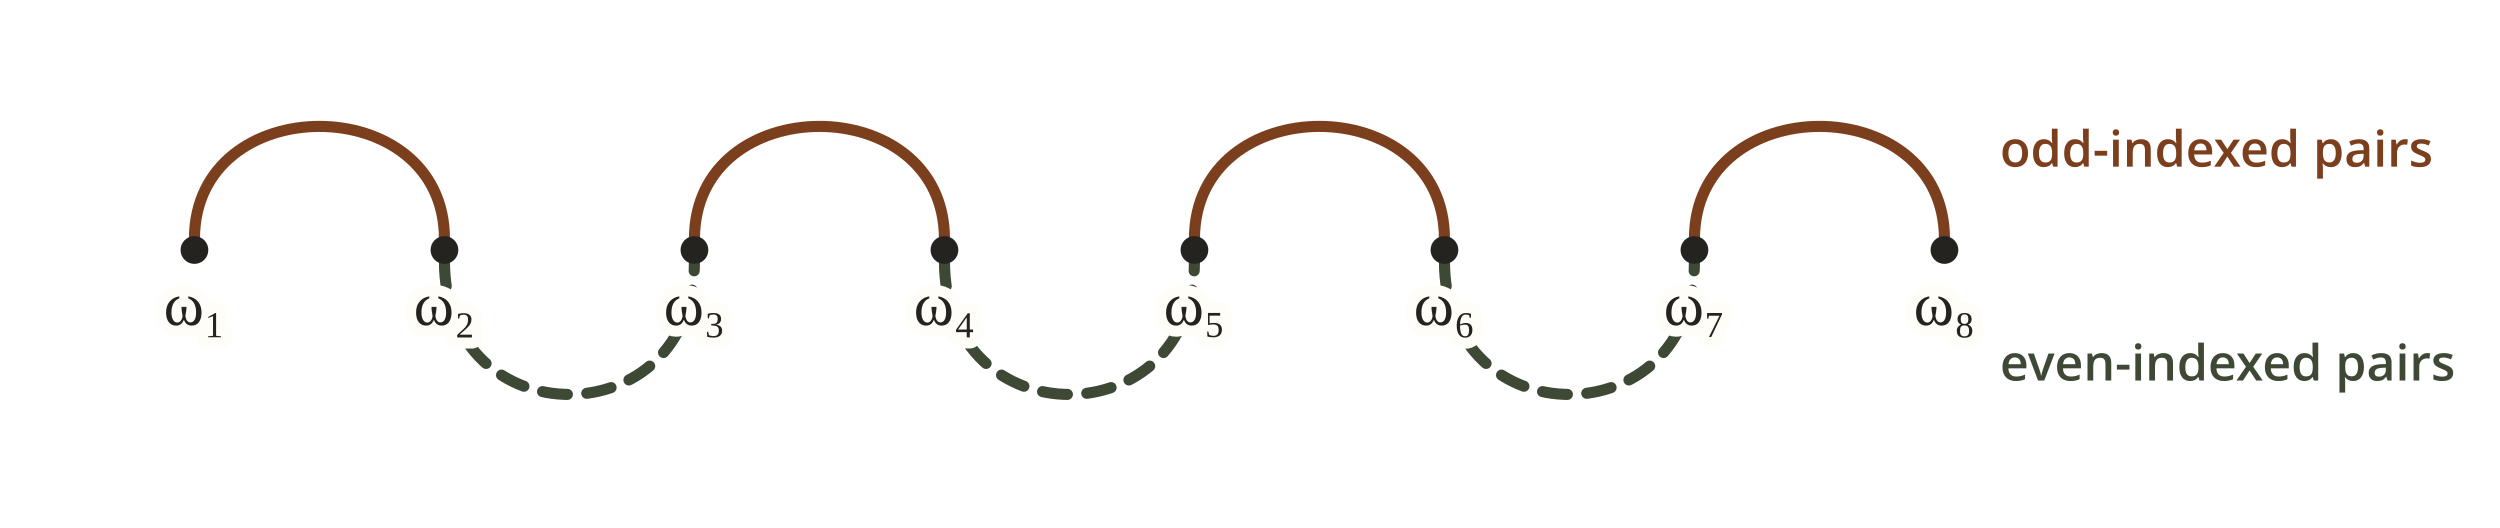
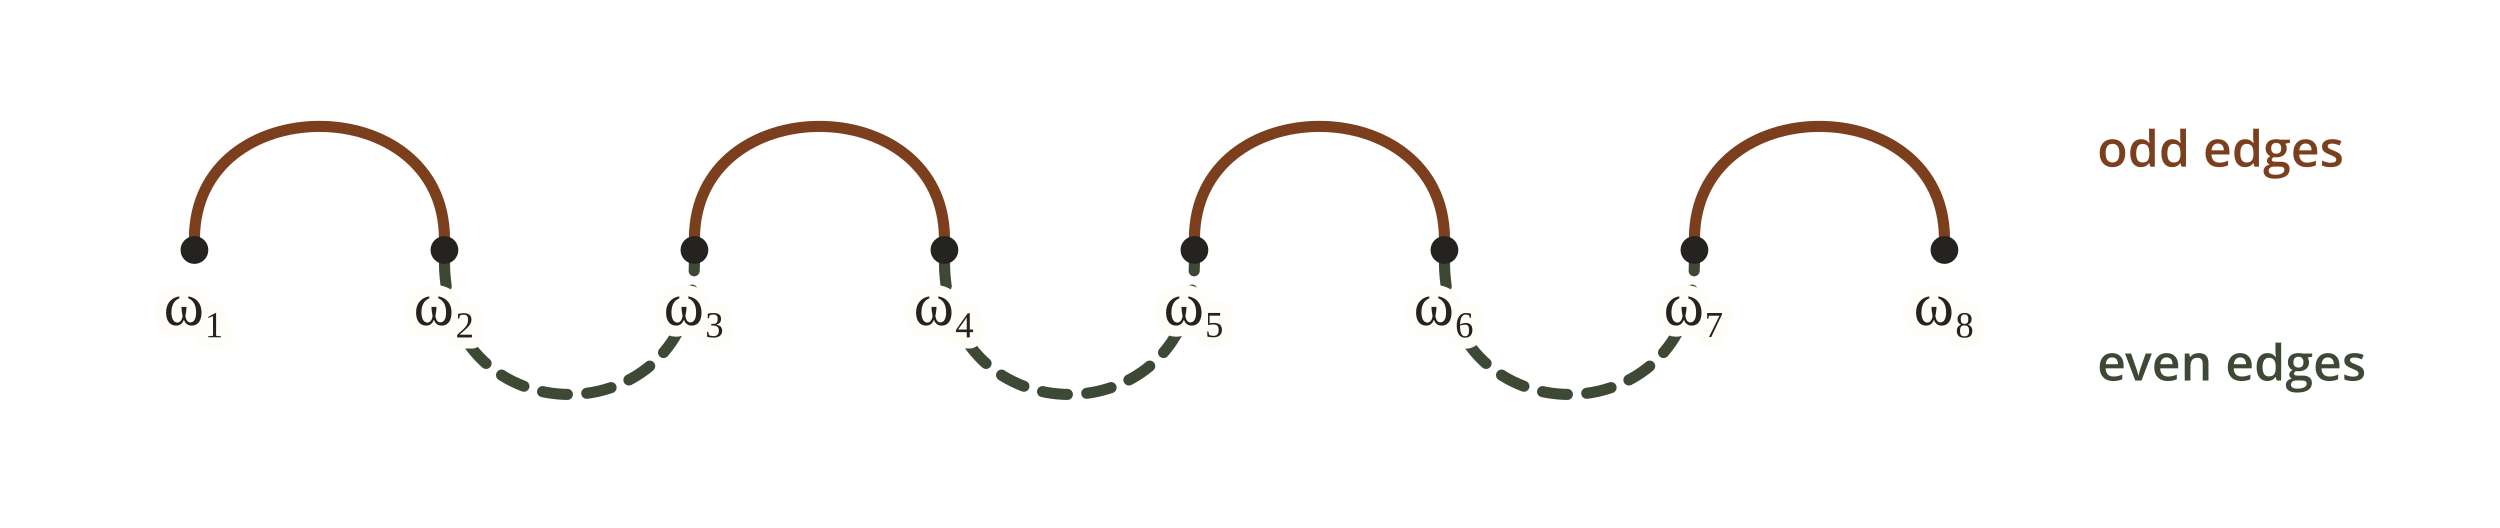
<svg xmlns="http://www.w3.org/2000/svg" viewBox="0 0 900 190" role="img" aria-labelledby="title desc">
  <defs>
    <style>
      .node { fill: #25231f; }
      .label {
        fill: #25231f;
        stroke: #fffdf8;
        stroke-width: 8px;
        stroke-linejoin: round;
        paint-order: stroke fill;
        font-family: Georgia, "Times New Roman", serif;
        font-size: 22px;
      }
      .odd { fill: none; stroke: #7b3f1d; stroke-width: 4; stroke-linecap: round; }
      .even { fill: none; stroke: #3d4934; stroke-width: 4; stroke-linecap: round; stroke-dasharray: 9 7; }
      .key { font-family: "Open Sans", Arial, sans-serif; font-size: 18px; font-weight: 600; }
    </style>
  </defs>
  <g aria-hidden="true">
    <path class="odd" d="M70 86 C70 32 160 32 160 86" />
    <path class="odd" d="M250 86 C250 32 340 32 340 86" />
    <path class="odd" d="M430 86 C430 32 520 32 520 86" />
    <path class="odd" d="M610 86 C610 32 700 32 700 86" />
    <path class="even" d="M160 94 C160 158 250 158 250 94" />
    <path class="even" d="M340 94 C340 158 430 158 430 94" />
    <path class="even" d="M520 94 C520 158 610 158 610 94" />
    <circle class="node" cx="70" cy="90" r="5" />
    <circle class="node" cx="160" cy="90" r="5" />
    <circle class="node" cx="250" cy="90" r="5" />
    <circle class="node" cx="340" cy="90" r="5" />
    <circle class="node" cx="430" cy="90" r="5" />
    <circle class="node" cx="520" cy="90" r="5" />
    <circle class="node" cx="610" cy="90" r="5" />
    <circle class="node" cx="700" cy="90" r="5" />
    <text class="label" x="70" y="117" text-anchor="middle">ω₁</text>
    <text class="label" x="160" y="117" text-anchor="middle">ω₂</text>
    <text class="label" x="250" y="117" text-anchor="middle">ω₃</text>
    <text class="label" x="340" y="117" text-anchor="middle">ω₄</text>
    <text class="label" x="430" y="117" text-anchor="middle">ω₅</text>
    <text class="label" x="520" y="117" text-anchor="middle">ω₆</text>
    <text class="label" x="610" y="117" text-anchor="middle">ω₇</text>
    <text class="label" x="700" y="117" text-anchor="middle">ω₈</text>
-     <text class="key" x="720" y="60" fill="#7b3f1d">odd-indexed pairs</text>
-     <text class="key" x="720" y="137" fill="#3d4934">even-indexed pairs</text>
+     <text class="key" x="755" y="60" fill="#7b3f1d">odd edges</text>
+     <text class="key" x="755" y="137" fill="#3d4934">even edges</text>
  </g>
</svg>
